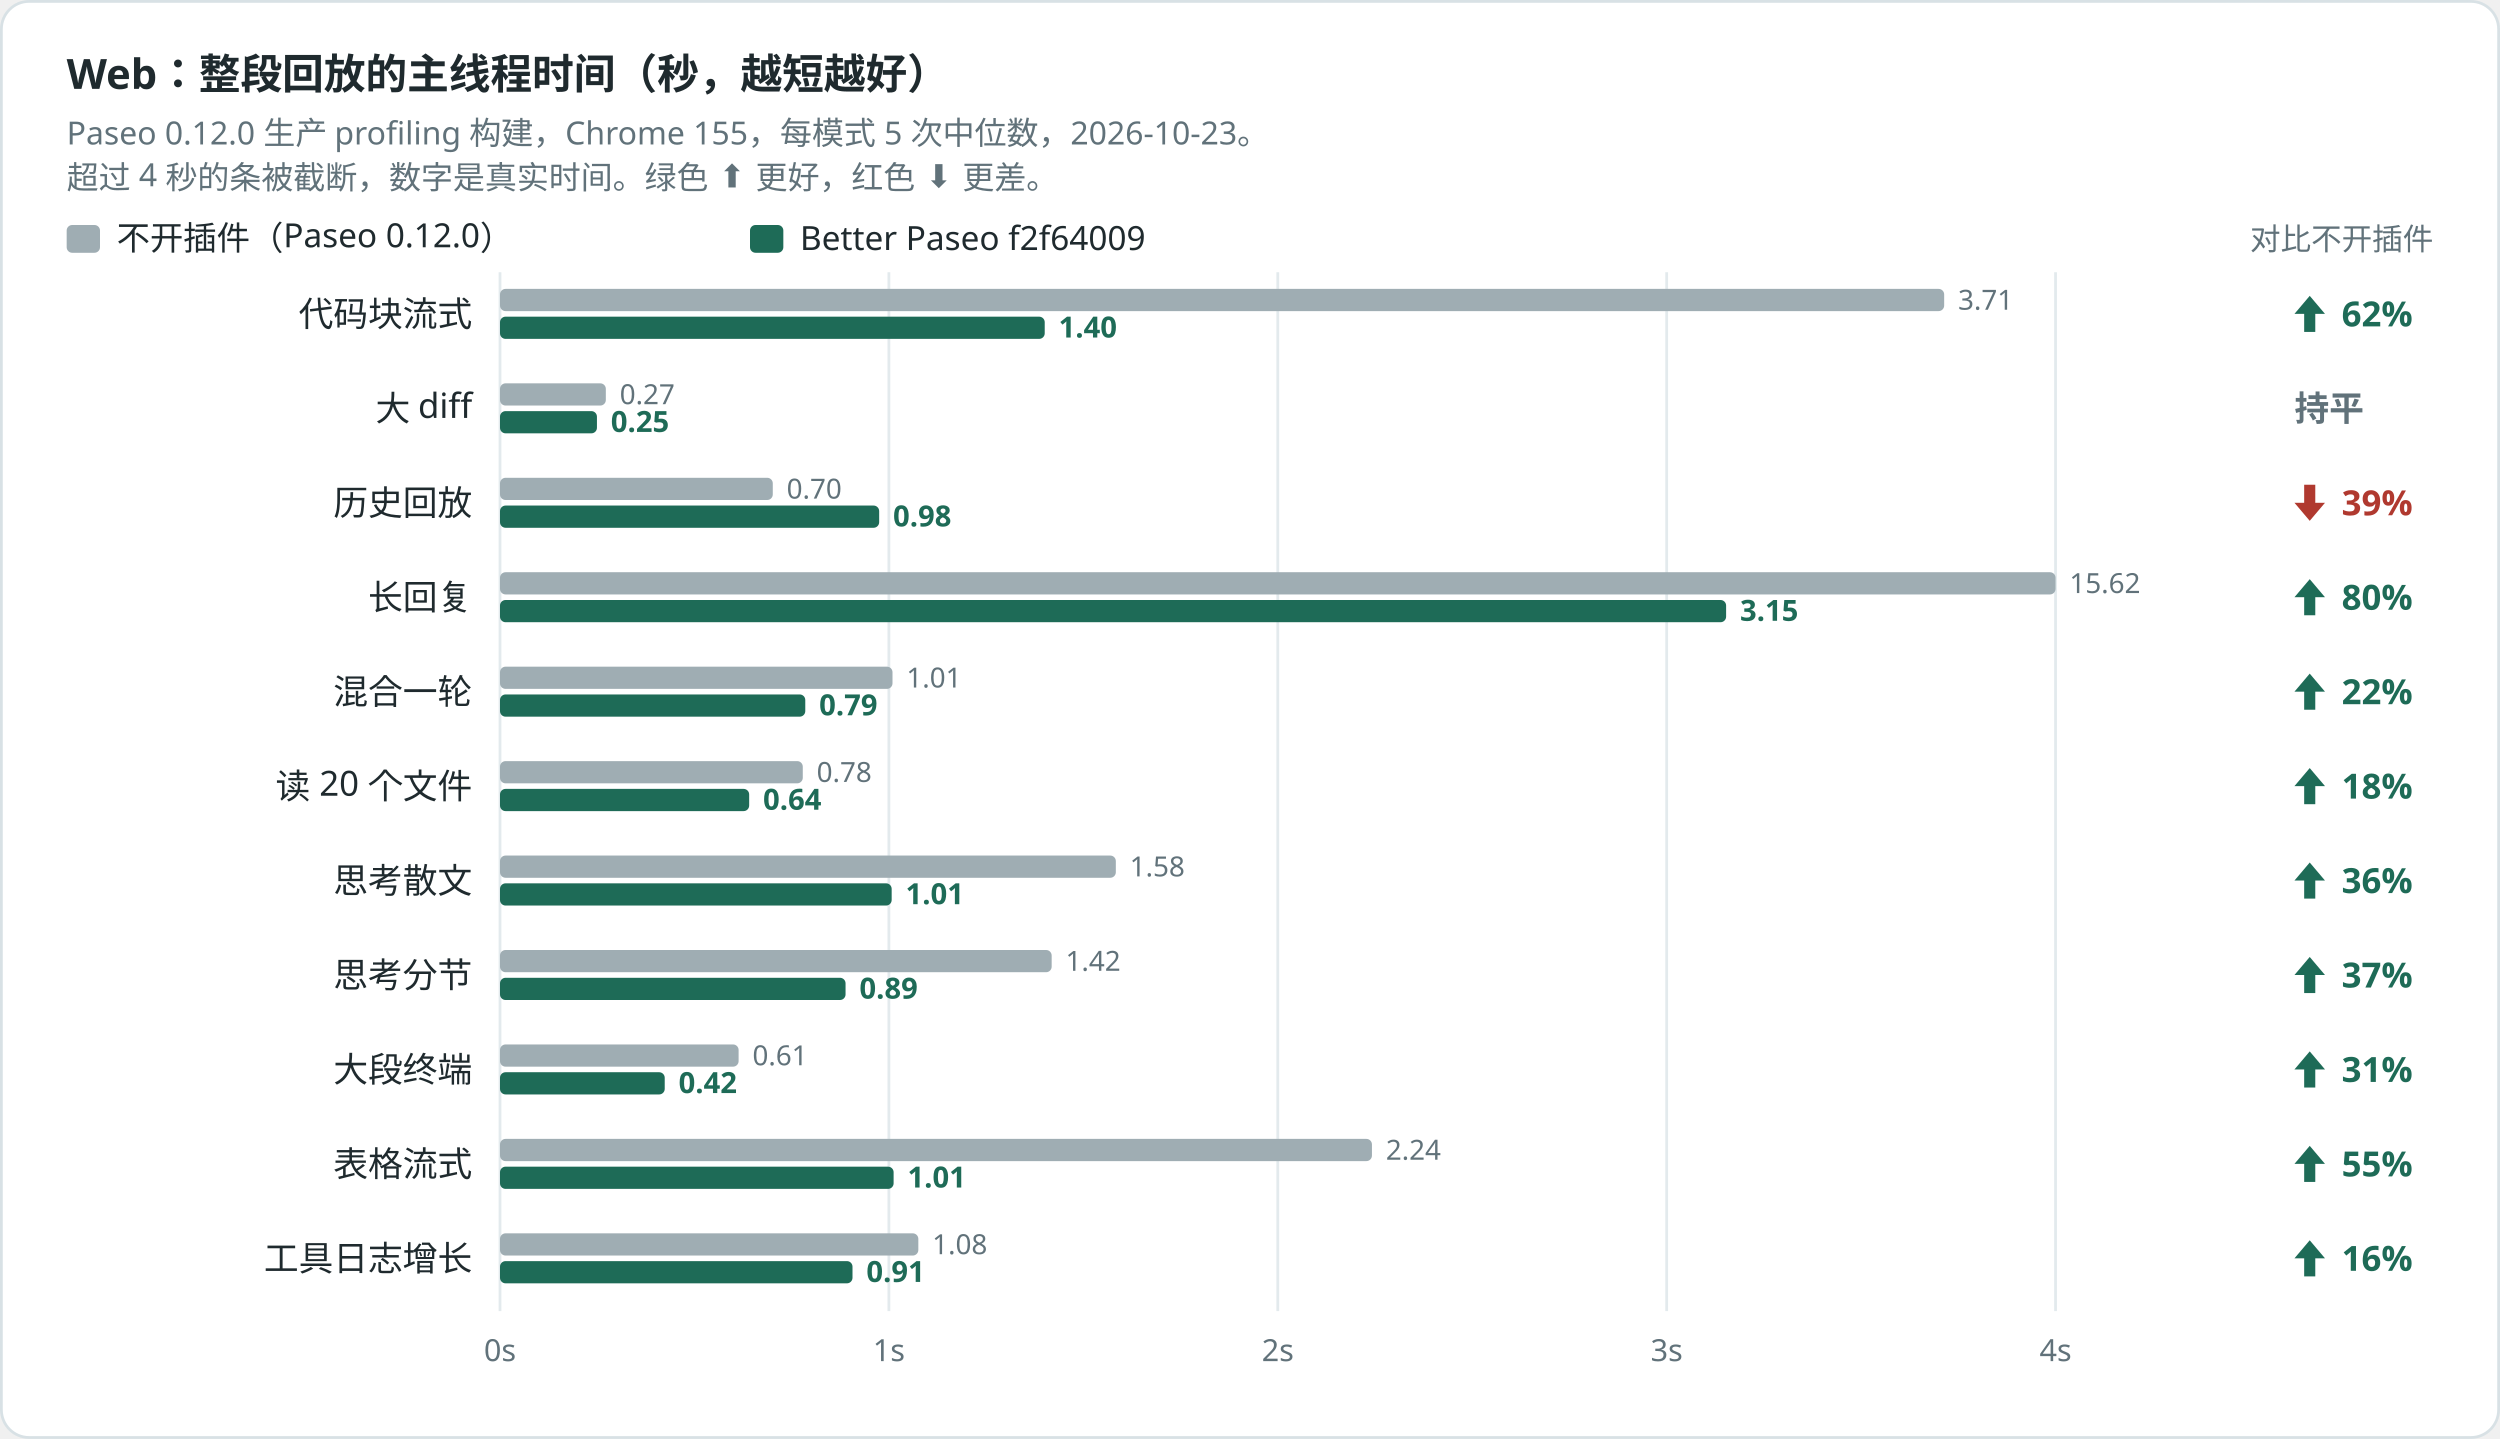
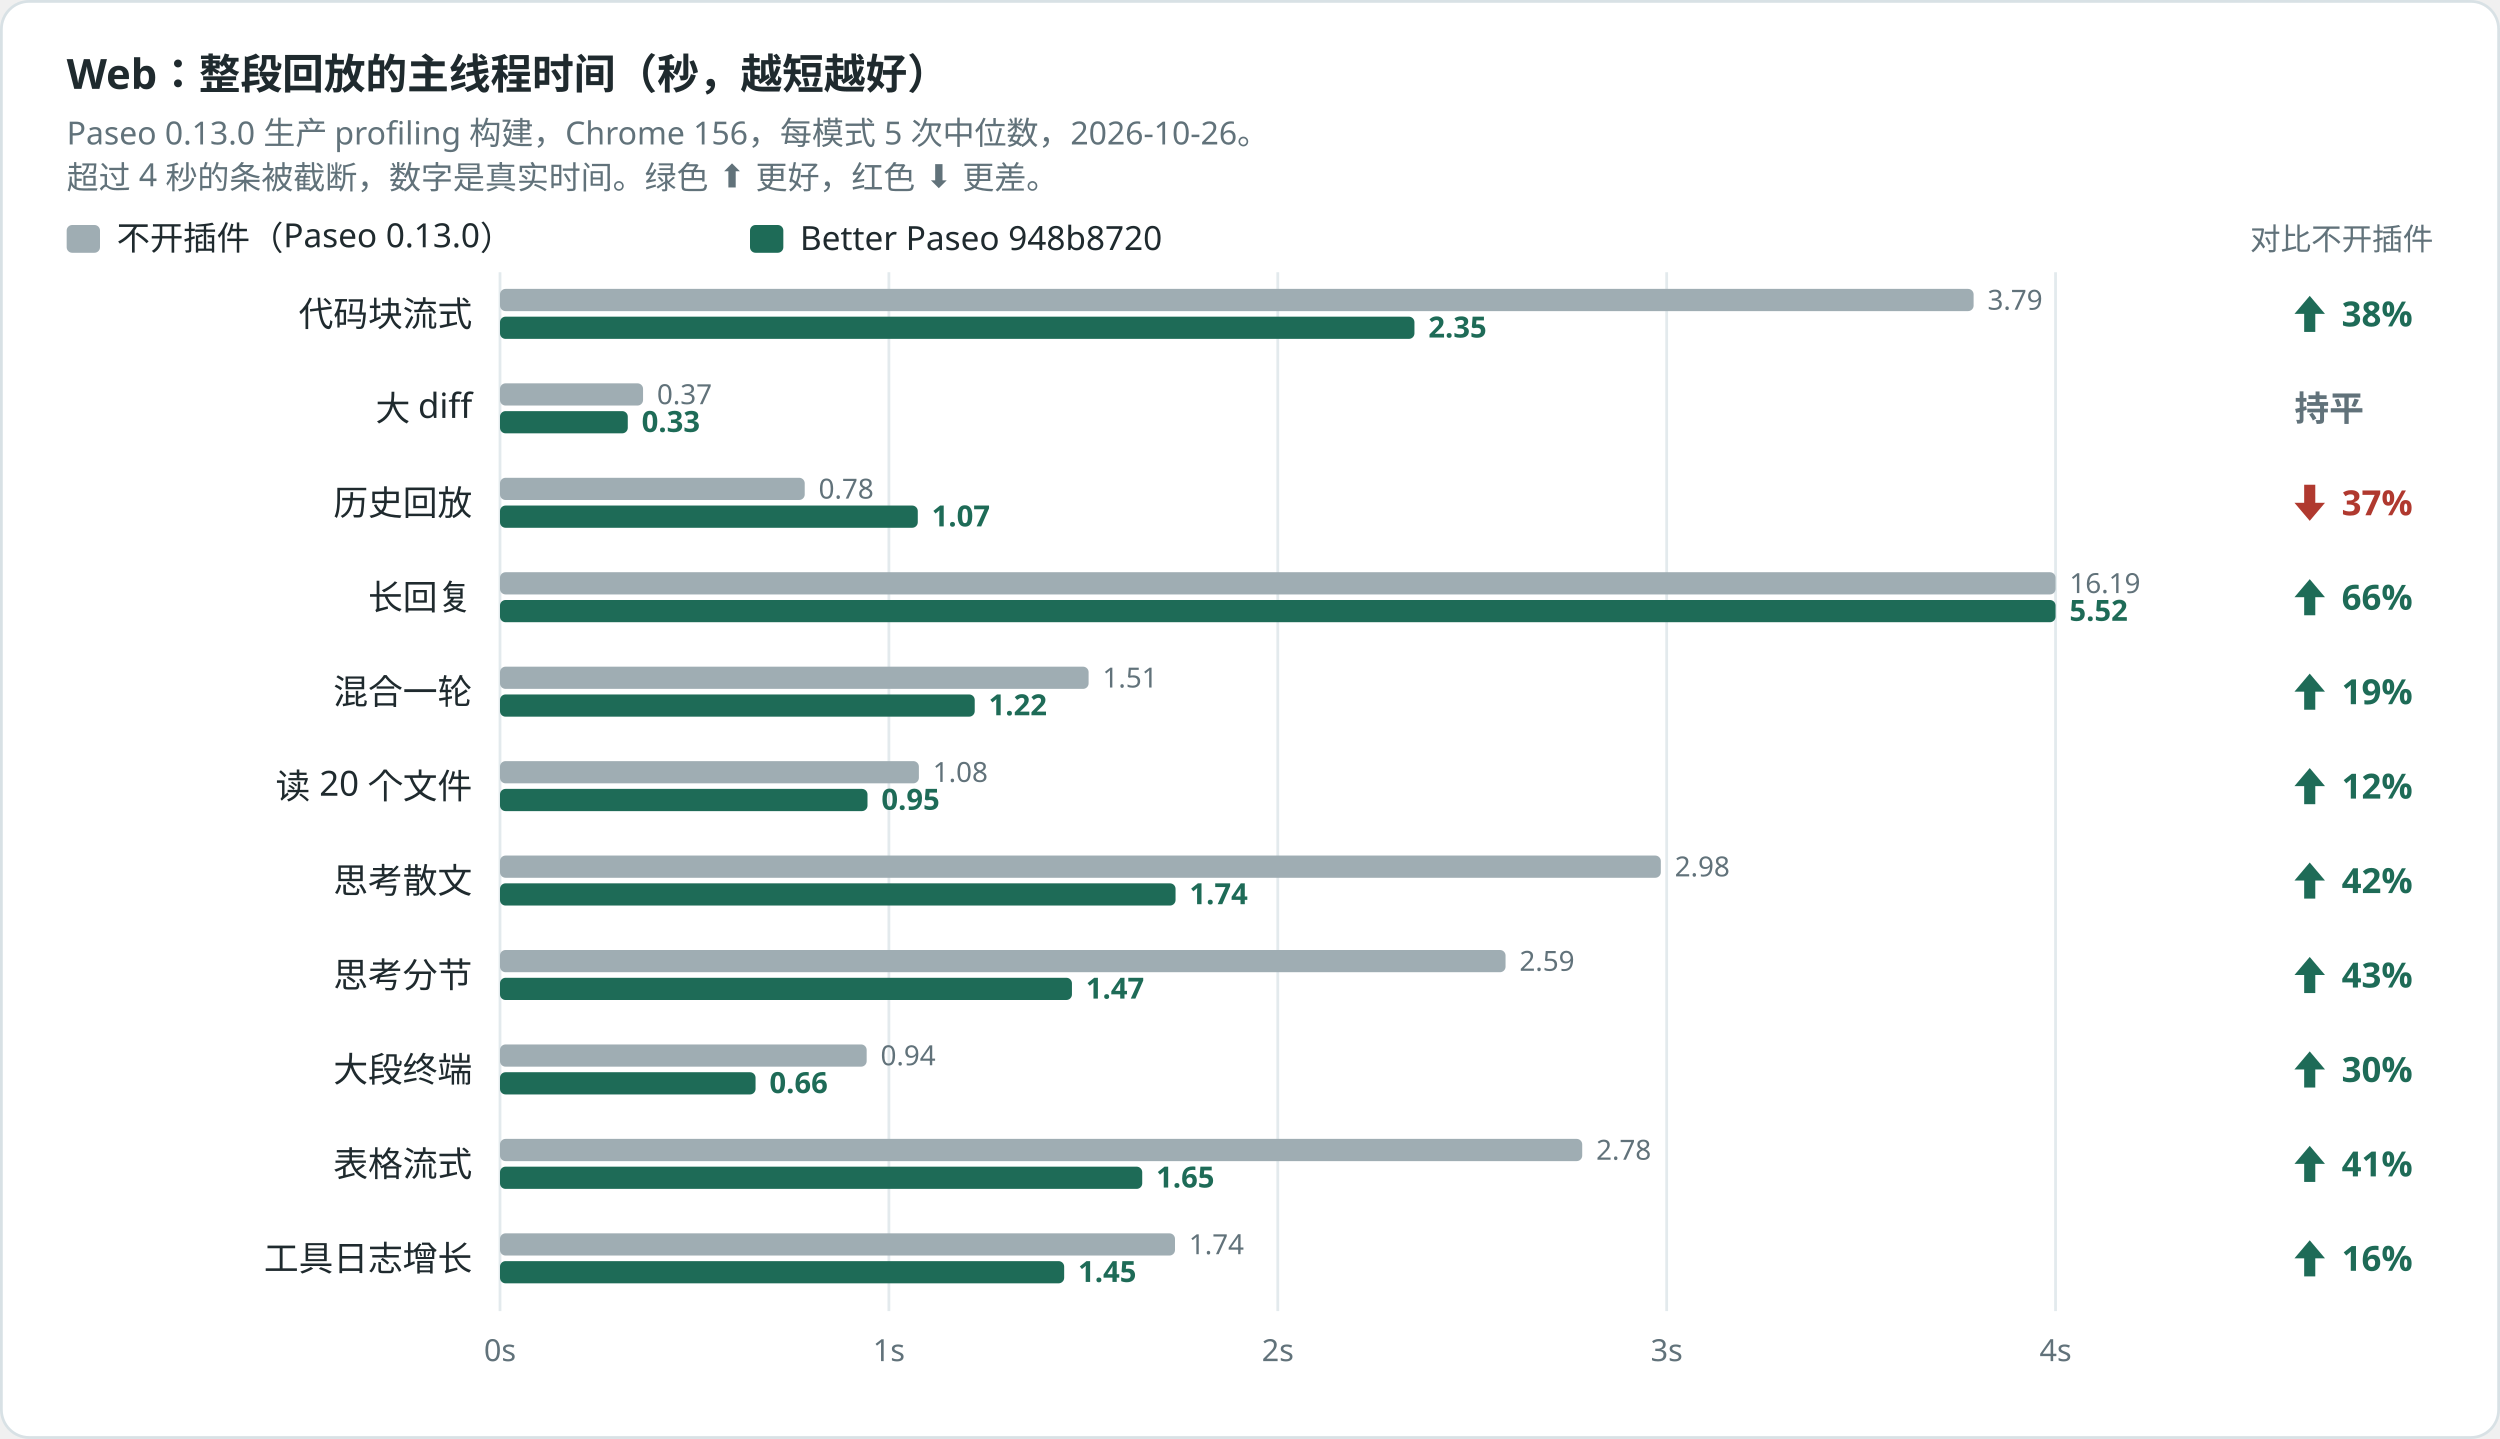
<svg xmlns="http://www.w3.org/2000/svg" viewBox="0 0 900 518" width="900" height="518" role="img">
  <rect x="0.5" y="0.5" width="899" height="517" rx="10" fill="#ffffff" stroke="#d8e1e5" />
  <text x="24.0" y="32.0" text-anchor="start" fill="#1f2a2e" font-size="15" font-weight="600" font-family="'PingFang SC', 'Hiragino Sans GB', 'Microsoft YaHei', 'Noto Sans SC', sans-serif">Web：整段回放的主线程时间（秒，越短越好）</text>
-   <text x="24.0" y="52.0" text-anchor="start" fill="#61727a" font-size="11.5" font-weight="400" font-family="'PingFang SC', 'Hiragino Sans GB', 'Microsoft YaHei', 'Noto Sans SC', sans-serif">Paseo 0.12.0 生产 profiling 构建，Chrome 155，每模式 5 次中位数，2026-10-23。</text>
+   <text x="24.0" y="52.0" text-anchor="start" fill="#61727a" font-size="11.5" font-weight="400" font-family="'PingFang SC', 'Hiragino Sans GB', 'Microsoft YaHei', 'Noto Sans SC', sans-serif">Paseo 0.13.0 生产 profiling 构建，Chrome 156，每模式 5 次中位数，2026-10-26。</text>
  <text x="24.0" y="68.0" text-anchor="start" fill="#61727a" font-size="11.5" font-weight="400" font-family="'PingFang SC', 'Hiragino Sans GB', 'Microsoft YaHei', 'Noto Sans SC', sans-serif">超过 4 秒的条被截断，数字是真实时间。绿色 ⬆ 更好，红色 ⬇ 更差。</text>
  <rect x="24.0" y="81.0" width="12.0" height="10" rx="2" fill="#9fadb3" />
-   <text x="42.0" y="90.0" text-anchor="start" fill="#1f2a2e" font-size="12" font-weight="400" font-family="'PingFang SC', 'Hiragino Sans GB', 'Microsoft YaHei', 'Noto Sans SC', sans-serif">不开插件（Paseo 0.12.0）</text>
+   <text x="42.0" y="90.0" text-anchor="start" fill="#1f2a2e" font-size="12" font-weight="400" font-family="'PingFang SC', 'Hiragino Sans GB', 'Microsoft YaHei', 'Noto Sans SC', sans-serif">不开插件（Paseo 0.13.0）</text>
  <rect x="270.0" y="81.0" width="12.0" height="10" rx="2" fill="#1e6b57" />
-   <text x="288.0" y="90.0" text-anchor="start" fill="#1f2a2e" font-size="12" font-weight="400" font-family="'PingFang SC', 'Hiragino Sans GB', 'Microsoft YaHei', 'Noto Sans SC', sans-serif">Better Paseo f2f64009</text>
+   <text x="288.0" y="90.0" text-anchor="start" fill="#1f2a2e" font-size="12" font-weight="400" font-family="'PingFang SC', 'Hiragino Sans GB', 'Microsoft YaHei', 'Noto Sans SC', sans-serif">Better Paseo 948b8720</text>
  <text x="876.0" y="90.0" text-anchor="end" fill="#61727a" font-size="11" font-weight="400" font-family="'PingFang SC', 'Hiragino Sans GB', 'Microsoft YaHei', 'Noto Sans SC', sans-serif">对比不开插件</text>
  <line x1="180.0" y1="98" x2="180.0" y2="472" stroke="#e3eaed" stroke-width="1" />
  <text x="180.0" y="490.0" text-anchor="middle" fill="#61727a" font-size="11" font-weight="400" font-family="'PingFang SC', 'Hiragino Sans GB', 'Microsoft YaHei', 'Noto Sans SC', sans-serif">0s</text>
  <line x1="320.0" y1="98" x2="320.0" y2="472" stroke="#e3eaed" stroke-width="1" />
  <text x="320.0" y="490.0" text-anchor="middle" fill="#61727a" font-size="11" font-weight="400" font-family="'PingFang SC', 'Hiragino Sans GB', 'Microsoft YaHei', 'Noto Sans SC', sans-serif">1s</text>
  <line x1="460.0" y1="98" x2="460.0" y2="472" stroke="#e3eaed" stroke-width="1" />
  <text x="460.0" y="490.0" text-anchor="middle" fill="#61727a" font-size="11" font-weight="400" font-family="'PingFang SC', 'Hiragino Sans GB', 'Microsoft YaHei', 'Noto Sans SC', sans-serif">2s</text>
  <line x1="600.0" y1="98" x2="600.0" y2="472" stroke="#e3eaed" stroke-width="1" />
  <text x="600.0" y="490.0" text-anchor="middle" fill="#61727a" font-size="11" font-weight="400" font-family="'PingFang SC', 'Hiragino Sans GB', 'Microsoft YaHei', 'Noto Sans SC', sans-serif">3s</text>
  <line x1="740.0" y1="98" x2="740.0" y2="472" stroke="#e3eaed" stroke-width="1" />
  <text x="740.0" y="490.0" text-anchor="middle" fill="#61727a" font-size="11" font-weight="400" font-family="'PingFang SC', 'Hiragino Sans GB', 'Microsoft YaHei', 'Noto Sans SC', sans-serif">4s</text>
  <text x="170.0" y="117.5" text-anchor="end" fill="#1f2a2e" font-size="12.5" font-weight="400" font-family="'PingFang SC', 'Hiragino Sans GB', 'Microsoft YaHei', 'Noto Sans SC', sans-serif">代码块流式</text>
-   <rect x="180.0" y="104.0" width="519.9" height="8" rx="2" fill="#9fadb3" />
-   <text x="704.9" y="111.5" text-anchor="start" fill="#61727a" font-size="10" font-weight="400" font-family="'PingFang SC', 'Hiragino Sans GB', 'Microsoft YaHei', 'Noto Sans SC', sans-serif">3.71</text>
-   <rect x="180.0" y="114.0" width="196.1" height="8" rx="2" fill="#1e6b57" />
-   <text x="381.1" y="121.5" text-anchor="start" fill="#1e6b57" font-size="10.5" font-weight="600" font-family="'PingFang SC', 'Hiragino Sans GB', 'Microsoft YaHei', 'Noto Sans SC', sans-serif">1.40</text>
+   <rect x="180.0" y="104.0" width="530.5" height="8" rx="2" fill="#9fadb3" />
+   <text x="715.5" y="111.5" text-anchor="start" fill="#61727a" font-size="10" font-weight="400" font-family="'PingFang SC', 'Hiragino Sans GB', 'Microsoft YaHei', 'Noto Sans SC', sans-serif">3.79</text>
+   <rect x="180.0" y="114.0" width="329.2" height="8" rx="2" fill="#1e6b57" />
+   <text x="514.2" y="121.5" text-anchor="start" fill="#1e6b57" font-size="10.5" font-weight="600" font-family="'PingFang SC', 'Hiragino Sans GB', 'Microsoft YaHei', 'Noto Sans SC', sans-serif">2.35</text>
  <path fill="#1e6b57" d="M831.5,106.5 L837.0,113.0 L833.5,113.0 L833.5,119.5 L829.5,119.5 L829.5,113.0 L826.0,113.0 Z" />
-   <text x="843.0" y="117.5" text-anchor="start" fill="#1e6b57" font-size="12.5" font-weight="600" font-family="'PingFang SC', 'Hiragino Sans GB', 'Microsoft YaHei', 'Noto Sans SC', sans-serif">62%</text>
+   <text x="843.0" y="117.5" text-anchor="start" fill="#1e6b57" font-size="12.5" font-weight="600" font-family="'PingFang SC', 'Hiragino Sans GB', 'Microsoft YaHei', 'Noto Sans SC', sans-serif">38%</text>
  <text x="170.0" y="151.5" text-anchor="end" fill="#1f2a2e" font-size="12.5" font-weight="400" font-family="'PingFang SC', 'Hiragino Sans GB', 'Microsoft YaHei', 'Noto Sans SC', sans-serif">大 diff</text>
-   <rect x="180.0" y="138.0" width="38.1" height="8" rx="2" fill="#9fadb3" />
-   <text x="223.1" y="145.5" text-anchor="start" fill="#61727a" font-size="10" font-weight="400" font-family="'PingFang SC', 'Hiragino Sans GB', 'Microsoft YaHei', 'Noto Sans SC', sans-serif">0.27</text>
-   <rect x="180.0" y="148.0" width="34.9" height="8" rx="2" fill="#1e6b57" />
-   <text x="219.9" y="155.5" text-anchor="start" fill="#1e6b57" font-size="10.5" font-weight="600" font-family="'PingFang SC', 'Hiragino Sans GB', 'Microsoft YaHei', 'Noto Sans SC', sans-serif">0.25</text>
+   <rect x="180.0" y="138.0" width="51.5" height="8" rx="2" fill="#9fadb3" />
+   <text x="236.5" y="145.5" text-anchor="start" fill="#61727a" font-size="10" font-weight="400" font-family="'PingFang SC', 'Hiragino Sans GB', 'Microsoft YaHei', 'Noto Sans SC', sans-serif">0.37</text>
+   <rect x="180.0" y="148.0" width="46.0" height="8" rx="2" fill="#1e6b57" />
+   <text x="231.0" y="155.5" text-anchor="start" fill="#1e6b57" font-size="10.5" font-weight="600" font-family="'PingFang SC', 'Hiragino Sans GB', 'Microsoft YaHei', 'Noto Sans SC', sans-serif">0.33</text>
  <text x="826.0" y="151.5" text-anchor="start" fill="#61727a" font-size="12.5" font-weight="600" font-family="'PingFang SC', 'Hiragino Sans GB', 'Microsoft YaHei', 'Noto Sans SC', sans-serif">持平</text>
  <text x="170.0" y="185.5" text-anchor="end" fill="#1f2a2e" font-size="12.5" font-weight="400" font-family="'PingFang SC', 'Hiragino Sans GB', 'Microsoft YaHei', 'Noto Sans SC', sans-serif">历史回放</text>
-   <rect x="180.0" y="172.0" width="98.2" height="8" rx="2" fill="#9fadb3" />
-   <text x="283.2" y="179.5" text-anchor="start" fill="#61727a" font-size="10" font-weight="400" font-family="'PingFang SC', 'Hiragino Sans GB', 'Microsoft YaHei', 'Noto Sans SC', sans-serif">0.70</text>
-   <rect x="180.0" y="182.0" width="136.5" height="8" rx="2" fill="#1e6b57" />
-   <text x="321.5" y="189.5" text-anchor="start" fill="#1e6b57" font-size="10.5" font-weight="600" font-family="'PingFang SC', 'Hiragino Sans GB', 'Microsoft YaHei', 'Noto Sans SC', sans-serif">0.98</text>
+   <rect x="180.0" y="172.0" width="109.7" height="8" rx="2" fill="#9fadb3" />
+   <text x="294.7" y="179.5" text-anchor="start" fill="#61727a" font-size="10" font-weight="400" font-family="'PingFang SC', 'Hiragino Sans GB', 'Microsoft YaHei', 'Noto Sans SC', sans-serif">0.78</text>
+   <rect x="180.0" y="182.0" width="150.4" height="8" rx="2" fill="#1e6b57" />
+   <text x="335.4" y="189.5" text-anchor="start" fill="#1e6b57" font-size="10.5" font-weight="600" font-family="'PingFang SC', 'Hiragino Sans GB', 'Microsoft YaHei', 'Noto Sans SC', sans-serif">1.07</text>
  <path fill="#b0392f" d="M831.5,187.5 L837.0,181.0 L833.5,181.0 L833.5,174.5 L829.5,174.5 L829.5,181.0 L826.0,181.0 Z" />
-   <text x="843.0" y="185.5" text-anchor="start" fill="#b0392f" font-size="12.5" font-weight="600" font-family="'PingFang SC', 'Hiragino Sans GB', 'Microsoft YaHei', 'Noto Sans SC', sans-serif">39%</text>
+   <text x="843.0" y="185.5" text-anchor="start" fill="#b0392f" font-size="12.5" font-weight="600" font-family="'PingFang SC', 'Hiragino Sans GB', 'Microsoft YaHei', 'Noto Sans SC', sans-serif">37%</text>
  <text x="170.0" y="219.5" text-anchor="end" fill="#1f2a2e" font-size="12.5" font-weight="400" font-family="'PingFang SC', 'Hiragino Sans GB', 'Microsoft YaHei', 'Noto Sans SC', sans-serif">长回复</text>
  <rect x="180.0" y="206.0" width="560.0" height="8" rx="2" fill="#9fadb3" />
-   <text x="745.0" y="213.5" text-anchor="start" fill="#61727a" font-size="10" font-weight="400" font-family="'PingFang SC', 'Hiragino Sans GB', 'Microsoft YaHei', 'Noto Sans SC', sans-serif">15.62</text>
-   <rect x="180.0" y="216.0" width="441.4" height="8" rx="2" fill="#1e6b57" />
-   <text x="626.4" y="223.5" text-anchor="start" fill="#1e6b57" font-size="10.5" font-weight="600" font-family="'PingFang SC', 'Hiragino Sans GB', 'Microsoft YaHei', 'Noto Sans SC', sans-serif">3.15</text>
+   <text x="745.0" y="213.5" text-anchor="start" fill="#61727a" font-size="10" font-weight="400" font-family="'PingFang SC', 'Hiragino Sans GB', 'Microsoft YaHei', 'Noto Sans SC', sans-serif">16.19</text>
+   <rect x="180.0" y="216.0" width="560.0" height="8" rx="2" fill="#1e6b57" />
+   <text x="745.0" y="223.5" text-anchor="start" fill="#1e6b57" font-size="10.5" font-weight="600" font-family="'PingFang SC', 'Hiragino Sans GB', 'Microsoft YaHei', 'Noto Sans SC', sans-serif">5.52</text>
  <path fill="#1e6b57" d="M831.5,208.5 L837.0,215.0 L833.5,215.0 L833.5,221.5 L829.5,221.5 L829.5,215.0 L826.0,215.0 Z" />
-   <text x="843.0" y="219.5" text-anchor="start" fill="#1e6b57" font-size="12.5" font-weight="600" font-family="'PingFang SC', 'Hiragino Sans GB', 'Microsoft YaHei', 'Noto Sans SC', sans-serif">80%</text>
+   <text x="843.0" y="219.5" text-anchor="start" fill="#1e6b57" font-size="12.5" font-weight="600" font-family="'PingFang SC', 'Hiragino Sans GB', 'Microsoft YaHei', 'Noto Sans SC', sans-serif">66%</text>
  <text x="170.0" y="253.5" text-anchor="end" fill="#1f2a2e" font-size="12.5" font-weight="400" font-family="'PingFang SC', 'Hiragino Sans GB', 'Microsoft YaHei', 'Noto Sans SC', sans-serif">混合一轮</text>
-   <rect x="180.0" y="240.0" width="141.3" height="8" rx="2" fill="#9fadb3" />
-   <text x="326.3" y="247.5" text-anchor="start" fill="#61727a" font-size="10" font-weight="400" font-family="'PingFang SC', 'Hiragino Sans GB', 'Microsoft YaHei', 'Noto Sans SC', sans-serif">1.01</text>
-   <rect x="180.0" y="250.0" width="109.9" height="8" rx="2" fill="#1e6b57" />
-   <text x="294.9" y="257.5" text-anchor="start" fill="#1e6b57" font-size="10.5" font-weight="600" font-family="'PingFang SC', 'Hiragino Sans GB', 'Microsoft YaHei', 'Noto Sans SC', sans-serif">0.79</text>
+   <rect x="180.0" y="240.0" width="211.9" height="8" rx="2" fill="#9fadb3" />
+   <text x="396.9" y="247.5" text-anchor="start" fill="#61727a" font-size="10" font-weight="400" font-family="'PingFang SC', 'Hiragino Sans GB', 'Microsoft YaHei', 'Noto Sans SC', sans-serif">1.51</text>
+   <rect x="180.0" y="250.0" width="170.9" height="8" rx="2" fill="#1e6b57" />
+   <text x="355.9" y="257.5" text-anchor="start" fill="#1e6b57" font-size="10.5" font-weight="600" font-family="'PingFang SC', 'Hiragino Sans GB', 'Microsoft YaHei', 'Noto Sans SC', sans-serif">1.22</text>
  <path fill="#1e6b57" d="M831.5,242.5 L837.0,249.0 L833.5,249.0 L833.5,255.5 L829.5,255.5 L829.5,249.0 L826.0,249.0 Z" />
-   <text x="843.0" y="253.5" text-anchor="start" fill="#1e6b57" font-size="12.5" font-weight="600" font-family="'PingFang SC', 'Hiragino Sans GB', 'Microsoft YaHei', 'Noto Sans SC', sans-serif">22%</text>
+   <text x="843.0" y="253.5" text-anchor="start" fill="#1e6b57" font-size="12.5" font-weight="600" font-family="'PingFang SC', 'Hiragino Sans GB', 'Microsoft YaHei', 'Noto Sans SC', sans-serif">19%</text>
  <text x="170.0" y="287.5" text-anchor="end" fill="#1f2a2e" font-size="12.5" font-weight="400" font-family="'PingFang SC', 'Hiragino Sans GB', 'Microsoft YaHei', 'Noto Sans SC', sans-serif">读 20 个文件</text>
-   <rect x="180.0" y="274.0" width="109.0" height="8" rx="2" fill="#9fadb3" />
-   <text x="294.0" y="281.5" text-anchor="start" fill="#61727a" font-size="10" font-weight="400" font-family="'PingFang SC', 'Hiragino Sans GB', 'Microsoft YaHei', 'Noto Sans SC', sans-serif">0.78</text>
-   <rect x="180.0" y="284.0" width="89.7" height="8" rx="2" fill="#1e6b57" />
-   <text x="274.7" y="291.5" text-anchor="start" fill="#1e6b57" font-size="10.5" font-weight="600" font-family="'PingFang SC', 'Hiragino Sans GB', 'Microsoft YaHei', 'Noto Sans SC', sans-serif">0.64</text>
+   <rect x="180.0" y="274.0" width="150.8" height="8" rx="2" fill="#9fadb3" />
+   <text x="335.8" y="281.5" text-anchor="start" fill="#61727a" font-size="10" font-weight="400" font-family="'PingFang SC', 'Hiragino Sans GB', 'Microsoft YaHei', 'Noto Sans SC', sans-serif">1.08</text>
+   <rect x="180.0" y="284.0" width="132.3" height="8" rx="2" fill="#1e6b57" />
+   <text x="317.3" y="291.5" text-anchor="start" fill="#1e6b57" font-size="10.5" font-weight="600" font-family="'PingFang SC', 'Hiragino Sans GB', 'Microsoft YaHei', 'Noto Sans SC', sans-serif">0.95</text>
  <path fill="#1e6b57" d="M831.5,276.5 L837.0,283.0 L833.5,283.0 L833.5,289.5 L829.5,289.5 L829.5,283.0 L826.0,283.0 Z" />
-   <text x="843.0" y="287.5" text-anchor="start" fill="#1e6b57" font-size="12.5" font-weight="600" font-family="'PingFang SC', 'Hiragino Sans GB', 'Microsoft YaHei', 'Noto Sans SC', sans-serif">18%</text>
+   <text x="843.0" y="287.5" text-anchor="start" fill="#1e6b57" font-size="12.5" font-weight="600" font-family="'PingFang SC', 'Hiragino Sans GB', 'Microsoft YaHei', 'Noto Sans SC', sans-serif">12%</text>
  <text x="170.0" y="321.5" text-anchor="end" fill="#1f2a2e" font-size="12.5" font-weight="400" font-family="'PingFang SC', 'Hiragino Sans GB', 'Microsoft YaHei', 'Noto Sans SC', sans-serif">思考散文</text>
-   <rect x="180.0" y="308.0" width="221.7" height="8" rx="2" fill="#9fadb3" />
-   <text x="406.7" y="315.5" text-anchor="start" fill="#61727a" font-size="10" font-weight="400" font-family="'PingFang SC', 'Hiragino Sans GB', 'Microsoft YaHei', 'Noto Sans SC', sans-serif">1.58</text>
-   <rect x="180.0" y="318.0" width="141.0" height="8" rx="2" fill="#1e6b57" />
-   <text x="326.0" y="325.5" text-anchor="start" fill="#1e6b57" font-size="10.5" font-weight="600" font-family="'PingFang SC', 'Hiragino Sans GB', 'Microsoft YaHei', 'Noto Sans SC', sans-serif">1.01</text>
+   <rect x="180.0" y="308.0" width="417.9" height="8" rx="2" fill="#9fadb3" />
+   <text x="602.9" y="315.5" text-anchor="start" fill="#61727a" font-size="10" font-weight="400" font-family="'PingFang SC', 'Hiragino Sans GB', 'Microsoft YaHei', 'Noto Sans SC', sans-serif">2.98</text>
+   <rect x="180.0" y="318.0" width="243.2" height="8" rx="2" fill="#1e6b57" />
+   <text x="428.2" y="325.5" text-anchor="start" fill="#1e6b57" font-size="10.5" font-weight="600" font-family="'PingFang SC', 'Hiragino Sans GB', 'Microsoft YaHei', 'Noto Sans SC', sans-serif">1.74</text>
  <path fill="#1e6b57" d="M831.5,310.5 L837.0,317.0 L833.5,317.0 L833.5,323.5 L829.5,323.5 L829.5,317.0 L826.0,317.0 Z" />
-   <text x="843.0" y="321.5" text-anchor="start" fill="#1e6b57" font-size="12.5" font-weight="600" font-family="'PingFang SC', 'Hiragino Sans GB', 'Microsoft YaHei', 'Noto Sans SC', sans-serif">36%</text>
+   <text x="843.0" y="321.5" text-anchor="start" fill="#1e6b57" font-size="12.5" font-weight="600" font-family="'PingFang SC', 'Hiragino Sans GB', 'Microsoft YaHei', 'Noto Sans SC', sans-serif">42%</text>
  <text x="170.0" y="355.5" text-anchor="end" fill="#1f2a2e" font-size="12.5" font-weight="400" font-family="'PingFang SC', 'Hiragino Sans GB', 'Microsoft YaHei', 'Noto Sans SC', sans-serif">思考分节</text>
-   <rect x="180.0" y="342.0" width="198.6" height="8" rx="2" fill="#9fadb3" />
-   <text x="383.6" y="349.5" text-anchor="start" fill="#61727a" font-size="10" font-weight="400" font-family="'PingFang SC', 'Hiragino Sans GB', 'Microsoft YaHei', 'Noto Sans SC', sans-serif">1.42</text>
-   <rect x="180.0" y="352.0" width="124.4" height="8" rx="2" fill="#1e6b57" />
-   <text x="309.4" y="359.5" text-anchor="start" fill="#1e6b57" font-size="10.5" font-weight="600" font-family="'PingFang SC', 'Hiragino Sans GB', 'Microsoft YaHei', 'Noto Sans SC', sans-serif">0.89</text>
+   <rect x="180.0" y="342.0" width="362.0" height="8" rx="2" fill="#9fadb3" />
+   <text x="547.0" y="349.5" text-anchor="start" fill="#61727a" font-size="10" font-weight="400" font-family="'PingFang SC', 'Hiragino Sans GB', 'Microsoft YaHei', 'Noto Sans SC', sans-serif">2.59</text>
+   <rect x="180.0" y="352.0" width="205.9" height="8" rx="2" fill="#1e6b57" />
+   <text x="390.9" y="359.5" text-anchor="start" fill="#1e6b57" font-size="10.5" font-weight="600" font-family="'PingFang SC', 'Hiragino Sans GB', 'Microsoft YaHei', 'Noto Sans SC', sans-serif">1.47</text>
  <path fill="#1e6b57" d="M831.5,344.5 L837.0,351.0 L833.5,351.0 L833.5,357.5 L829.5,357.5 L829.5,351.0 L826.0,351.0 Z" />
-   <text x="843.0" y="355.5" text-anchor="start" fill="#1e6b57" font-size="12.5" font-weight="600" font-family="'PingFang SC', 'Hiragino Sans GB', 'Microsoft YaHei', 'Noto Sans SC', sans-serif">37%</text>
+   <text x="843.0" y="355.5" text-anchor="start" fill="#1e6b57" font-size="12.5" font-weight="600" font-family="'PingFang SC', 'Hiragino Sans GB', 'Microsoft YaHei', 'Noto Sans SC', sans-serif">43%</text>
  <text x="170.0" y="389.5" text-anchor="end" fill="#1f2a2e" font-size="12.5" font-weight="400" font-family="'PingFang SC', 'Hiragino Sans GB', 'Microsoft YaHei', 'Noto Sans SC', sans-serif">大段终端</text>
-   <rect x="180.0" y="376.0" width="85.9" height="8" rx="2" fill="#9fadb3" />
-   <text x="270.9" y="383.5" text-anchor="start" fill="#61727a" font-size="10" font-weight="400" font-family="'PingFang SC', 'Hiragino Sans GB', 'Microsoft YaHei', 'Noto Sans SC', sans-serif">0.61</text>
-   <rect x="180.0" y="386.0" width="59.3" height="8" rx="2" fill="#1e6b57" />
-   <text x="244.3" y="393.5" text-anchor="start" fill="#1e6b57" font-size="10.5" font-weight="600" font-family="'PingFang SC', 'Hiragino Sans GB', 'Microsoft YaHei', 'Noto Sans SC', sans-serif">0.42</text>
+   <rect x="180.0" y="376.0" width="132.0" height="8" rx="2" fill="#9fadb3" />
+   <text x="317.0" y="383.5" text-anchor="start" fill="#61727a" font-size="10" font-weight="400" font-family="'PingFang SC', 'Hiragino Sans GB', 'Microsoft YaHei', 'Noto Sans SC', sans-serif">0.94</text>
+   <rect x="180.0" y="386.0" width="92.0" height="8" rx="2" fill="#1e6b57" />
+   <text x="277.0" y="393.5" text-anchor="start" fill="#1e6b57" font-size="10.5" font-weight="600" font-family="'PingFang SC', 'Hiragino Sans GB', 'Microsoft YaHei', 'Noto Sans SC', sans-serif">0.66</text>
  <path fill="#1e6b57" d="M831.5,378.5 L837.0,385.0 L833.5,385.0 L833.5,391.5 L829.5,391.5 L829.5,385.0 L826.0,385.0 Z" />
-   <text x="843.0" y="389.5" text-anchor="start" fill="#1e6b57" font-size="12.5" font-weight="600" font-family="'PingFang SC', 'Hiragino Sans GB', 'Microsoft YaHei', 'Noto Sans SC', sans-serif">31%</text>
+   <text x="843.0" y="389.5" text-anchor="start" fill="#1e6b57" font-size="12.5" font-weight="600" font-family="'PingFang SC', 'Hiragino Sans GB', 'Microsoft YaHei', 'Noto Sans SC', sans-serif">30%</text>
  <text x="170.0" y="423.5" text-anchor="end" fill="#1f2a2e" font-size="12.5" font-weight="400" font-family="'PingFang SC', 'Hiragino Sans GB', 'Microsoft YaHei', 'Noto Sans SC', sans-serif">表格流式</text>
-   <rect x="180.0" y="410.0" width="313.9" height="8" rx="2" fill="#9fadb3" />
-   <text x="498.9" y="417.5" text-anchor="start" fill="#61727a" font-size="10" font-weight="400" font-family="'PingFang SC', 'Hiragino Sans GB', 'Microsoft YaHei', 'Noto Sans SC', sans-serif">2.24</text>
-   <rect x="180.0" y="420.0" width="141.7" height="8" rx="2" fill="#1e6b57" />
-   <text x="326.7" y="427.5" text-anchor="start" fill="#1e6b57" font-size="10.5" font-weight="600" font-family="'PingFang SC', 'Hiragino Sans GB', 'Microsoft YaHei', 'Noto Sans SC', sans-serif">1.01</text>
+   <rect x="180.0" y="410.0" width="389.6" height="8" rx="2" fill="#9fadb3" />
+   <text x="574.6" y="417.5" text-anchor="start" fill="#61727a" font-size="10" font-weight="400" font-family="'PingFang SC', 'Hiragino Sans GB', 'Microsoft YaHei', 'Noto Sans SC', sans-serif">2.78</text>
+   <rect x="180.0" y="420.0" width="231.2" height="8" rx="2" fill="#1e6b57" />
+   <text x="416.2" y="427.5" text-anchor="start" fill="#1e6b57" font-size="10.5" font-weight="600" font-family="'PingFang SC', 'Hiragino Sans GB', 'Microsoft YaHei', 'Noto Sans SC', sans-serif">1.65</text>
  <path fill="#1e6b57" d="M831.5,412.5 L837.0,419.0 L833.5,419.0 L833.5,425.5 L829.5,425.5 L829.5,419.0 L826.0,419.0 Z" />
-   <text x="843.0" y="423.5" text-anchor="start" fill="#1e6b57" font-size="12.5" font-weight="600" font-family="'PingFang SC', 'Hiragino Sans GB', 'Microsoft YaHei', 'Noto Sans SC', sans-serif">55%</text>
+   <text x="843.0" y="423.5" text-anchor="start" fill="#1e6b57" font-size="12.5" font-weight="600" font-family="'PingFang SC', 'Hiragino Sans GB', 'Microsoft YaHei', 'Noto Sans SC', sans-serif">41%</text>
  <text x="170.0" y="457.5" text-anchor="end" fill="#1f2a2e" font-size="12.5" font-weight="400" font-family="'PingFang SC', 'Hiragino Sans GB', 'Microsoft YaHei', 'Noto Sans SC', sans-serif">工具日志增长</text>
-   <rect x="180.0" y="444.0" width="150.6" height="8" rx="2" fill="#9fadb3" />
-   <text x="335.6" y="451.5" text-anchor="start" fill="#61727a" font-size="10" font-weight="400" font-family="'PingFang SC', 'Hiragino Sans GB', 'Microsoft YaHei', 'Noto Sans SC', sans-serif">1.08</text>
-   <rect x="180.0" y="454.0" width="126.9" height="8" rx="2" fill="#1e6b57" />
-   <text x="311.9" y="461.5" text-anchor="start" fill="#1e6b57" font-size="10.5" font-weight="600" font-family="'PingFang SC', 'Hiragino Sans GB', 'Microsoft YaHei', 'Noto Sans SC', sans-serif">0.91</text>
+   <rect x="180.0" y="444.0" width="243.0" height="8" rx="2" fill="#9fadb3" />
+   <text x="428.0" y="451.5" text-anchor="start" fill="#61727a" font-size="10" font-weight="400" font-family="'PingFang SC', 'Hiragino Sans GB', 'Microsoft YaHei', 'Noto Sans SC', sans-serif">1.74</text>
+   <rect x="180.0" y="454.0" width="203.1" height="8" rx="2" fill="#1e6b57" />
+   <text x="388.1" y="461.5" text-anchor="start" fill="#1e6b57" font-size="10.5" font-weight="600" font-family="'PingFang SC', 'Hiragino Sans GB', 'Microsoft YaHei', 'Noto Sans SC', sans-serif">1.45</text>
  <path fill="#1e6b57" d="M831.5,446.5 L837.0,453.0 L833.5,453.0 L833.5,459.5 L829.5,459.5 L829.5,453.0 L826.0,453.0 Z" />
  <text x="843.0" y="457.5" text-anchor="start" fill="#1e6b57" font-size="12.5" font-weight="600" font-family="'PingFang SC', 'Hiragino Sans GB', 'Microsoft YaHei', 'Noto Sans SC', sans-serif">16%</text>
</svg>
